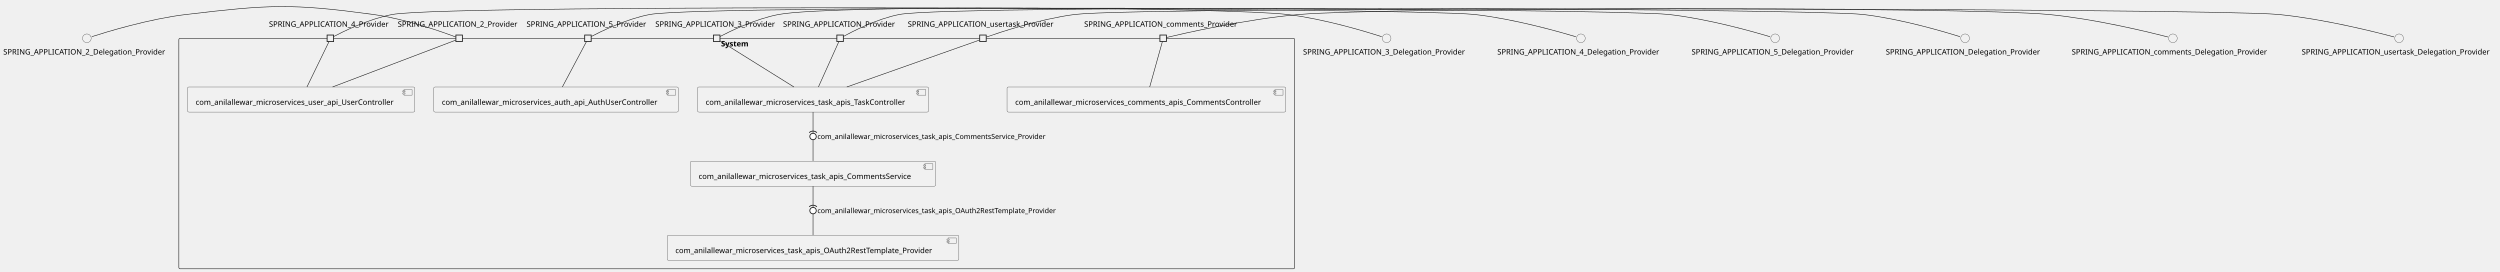
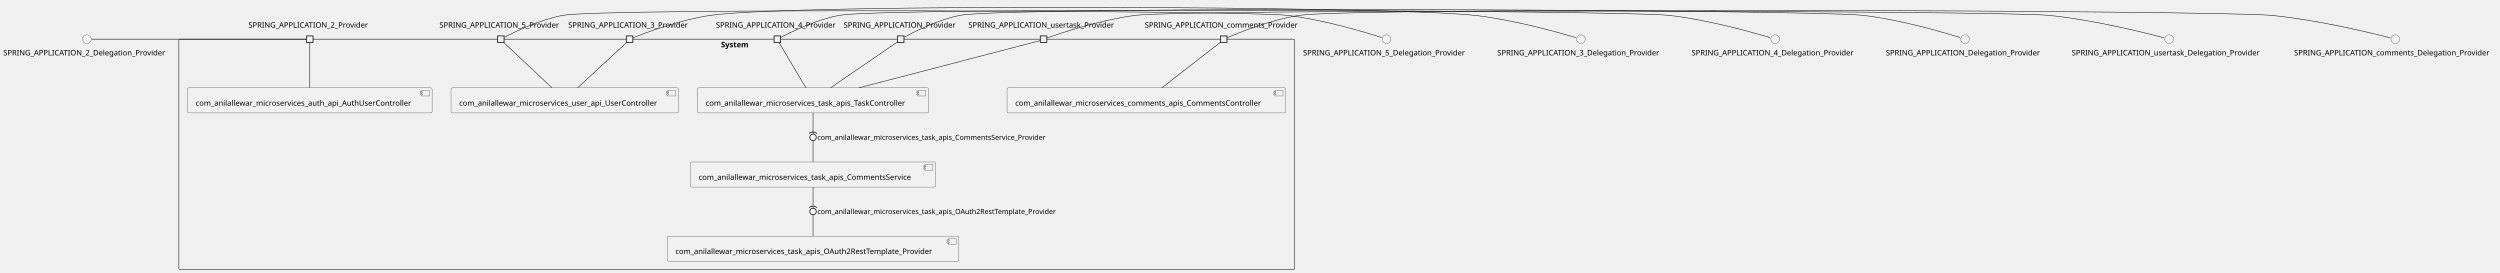
- <svg xmlns="http://www.w3.org/2000/svg" xmlns:xlink="http://www.w3.org/1999/xlink" contentStyleType="text/css" height="502px" preserveAspectRatio="none" style="width:4620px;height:502px;background:#FFFFFF;" version="1.1" viewBox="0 0 4620 502" width="4620px" zoomAndPan="magnify">
+ <svg xmlns="http://www.w3.org/2000/svg" xmlns:xlink="http://www.w3.org/1999/xlink" contentStyleType="text/css" height="504px" preserveAspectRatio="none" style="width:4620px;height:504px;background:#FFFFFF;" version="1.1" viewBox="0 0 4620 504" width="4620px" zoomAndPan="magnify">
  <defs />
  <g>
    <g id="cluster_System">
-       <rect fill="none" height="426" rx="2.5" ry="2.5" style="stroke:#181818;stroke-width:1.0;" width="2062" x="330.5" y="70.76" />
-       <text fill="#000000" font-family="sans-serif" font-size="14" font-weight="bold" lengthAdjust="spacing" textLength="58" x="1332.5" y="85.755">System</text>
+       <rect fill="none" height="426" rx="2.5" ry="2.5" style="stroke:#181818;stroke-width:1.0;" width="2062" x="330.5" y="72.38" />
+       <text fill="#000000" font-family="sans-serif" font-size="14" font-weight="bold" lengthAdjust="spacing" textLength="58" x="1332.5" y="87.375">System</text>
    </g>
    <g id="elem_com_anilallewar_microservices_auth_api_AuthUserController">
-       <a href="anilallewar-microservices-basics-spring-boot.repository#_ypq1-CxPEe-bS_76HLmOpQ" target="_top" title="anilallewar-microservices-basics-spring-boot.repository#_ypq1-CxPEe-bS_76HLmOpQ" xlink:actuate="onRequest" xlink:href="anilallewar-microservices-basics-spring-boot.repository#_ypq1-CxPEe-bS_76HLmOpQ" xlink:show="new" xlink:title="anilallewar-microservices-basics-spring-boot.repository#_ypq1-CxPEe-bS_76HLmOpQ" xlink:type="simple">
-         <rect fill="#F1F1F1" height="46.297" rx="2.5" ry="2.5" style="stroke:#181818;stroke-width:0.5;" width="452" x="801.5" y="160.76" />
-         <rect fill="#F1F1F1" height="10" style="stroke:#181818;stroke-width:0.5;" width="15" x="1233.5" y="165.76" />
-         <rect fill="#F1F1F1" height="2" style="stroke:#181818;stroke-width:0.5;" width="4" x="1231.5" y="167.76" />
-         <rect fill="#F1F1F1" height="2" style="stroke:#181818;stroke-width:0.5;" width="4" x="1231.5" y="171.76" />
-         <text fill="#000000" font-family="sans-serif" font-size="14" lengthAdjust="spacing" textLength="412" x="816.5" y="193.755">com_anilallewar_microservices_auth_api_AuthUserController</text>
+       <a href="anilallewar-microservices-basics-spring-boot.repository#_gvij6i0ZEe-0K6hPDU4oUA" target="_top" title="anilallewar-microservices-basics-spring-boot.repository#_gvij6i0ZEe-0K6hPDU4oUA" xlink:actuate="onRequest" xlink:href="anilallewar-microservices-basics-spring-boot.repository#_gvij6i0ZEe-0K6hPDU4oUA" xlink:show="new" xlink:title="anilallewar-microservices-basics-spring-boot.repository#_gvij6i0ZEe-0K6hPDU4oUA" xlink:type="simple">
+         <rect fill="#F1F1F1" height="46.297" rx="2.5" ry="2.5" style="stroke:#181818;stroke-width:0.5;" width="452" x="346.5" y="162.38" />
+         <rect fill="#F1F1F1" height="10" style="stroke:#181818;stroke-width:0.5;" width="15" x="778.5" y="167.38" />
+         <rect fill="#F1F1F1" height="2" style="stroke:#181818;stroke-width:0.5;" width="4" x="776.5" y="169.38" />
+         <rect fill="#F1F1F1" height="2" style="stroke:#181818;stroke-width:0.5;" width="4" x="776.5" y="173.38" />
+         <text fill="#000000" font-family="sans-serif" font-size="14" lengthAdjust="spacing" textLength="412" x="361.5" y="195.375">com_anilallewar_microservices_auth_api_AuthUserController</text>
      </a>
    </g>
    <g id="elem_com_anilallewar_microservices_comments_apis_CommentsController">
-       <a href="anilallewar-microservices-basics-spring-boot.repository#_ypq1-CxPEe-bS_76HLmOpQ" target="_top" title="anilallewar-microservices-basics-spring-boot.repository#_ypq1-CxPEe-bS_76HLmOpQ" xlink:actuate="onRequest" xlink:href="anilallewar-microservices-basics-spring-boot.repository#_ypq1-CxPEe-bS_76HLmOpQ" xlink:show="new" xlink:title="anilallewar-microservices-basics-spring-boot.repository#_ypq1-CxPEe-bS_76HLmOpQ" xlink:type="simple">
-         <rect fill="#F1F1F1" height="46.297" rx="2.5" ry="2.5" style="stroke:#181818;stroke-width:0.5;" width="515" x="1861" y="160.76" />
-         <rect fill="#F1F1F1" height="10" style="stroke:#181818;stroke-width:0.5;" width="15" x="2356" y="165.76" />
-         <rect fill="#F1F1F1" height="2" style="stroke:#181818;stroke-width:0.5;" width="4" x="2354" y="167.76" />
-         <rect fill="#F1F1F1" height="2" style="stroke:#181818;stroke-width:0.5;" width="4" x="2354" y="171.76" />
-         <text fill="#000000" font-family="sans-serif" font-size="14" lengthAdjust="spacing" textLength="475" x="1876" y="193.755">com_anilallewar_microservices_comments_apis_CommentsController</text>
+       <a href="anilallewar-microservices-basics-spring-boot.repository#_gvij6i0ZEe-0K6hPDU4oUA" target="_top" title="anilallewar-microservices-basics-spring-boot.repository#_gvij6i0ZEe-0K6hPDU4oUA" xlink:actuate="onRequest" xlink:href="anilallewar-microservices-basics-spring-boot.repository#_gvij6i0ZEe-0K6hPDU4oUA" xlink:show="new" xlink:title="anilallewar-microservices-basics-spring-boot.repository#_gvij6i0ZEe-0K6hPDU4oUA" xlink:type="simple">
+         <rect fill="#F1F1F1" height="46.297" rx="2.5" ry="2.5" style="stroke:#181818;stroke-width:0.5;" width="515" x="1861" y="162.38" />
+         <rect fill="#F1F1F1" height="10" style="stroke:#181818;stroke-width:0.5;" width="15" x="2356" y="167.38" />
+         <rect fill="#F1F1F1" height="2" style="stroke:#181818;stroke-width:0.5;" width="4" x="2354" y="169.38" />
+         <rect fill="#F1F1F1" height="2" style="stroke:#181818;stroke-width:0.5;" width="4" x="2354" y="173.38" />
+         <text fill="#000000" font-family="sans-serif" font-size="14" lengthAdjust="spacing" textLength="475" x="1876" y="195.375">com_anilallewar_microservices_comments_apis_CommentsController</text>
      </a>
    </g>
    <g id="elem_com_anilallewar_microservices_task_apis_CommentsService">
-       <a href="anilallewar-microservices-basics-spring-boot.repository#_ypq1-CxPEe-bS_76HLmOpQ" target="_top" title="anilallewar-microservices-basics-spring-boot.repository#_ypq1-CxPEe-bS_76HLmOpQ" xlink:actuate="onRequest" xlink:href="anilallewar-microservices-basics-spring-boot.repository#_ypq1-CxPEe-bS_76HLmOpQ" xlink:show="new" xlink:title="anilallewar-microservices-basics-spring-boot.repository#_ypq1-CxPEe-bS_76HLmOpQ" xlink:type="simple">
-         <rect fill="#F1F1F1" height="46.297" rx="2.5" ry="2.5" style="stroke:#181818;stroke-width:0.5;" width="453" x="1276" y="297.76" />
-         <rect fill="#F1F1F1" height="10" style="stroke:#181818;stroke-width:0.5;" width="15" x="1709" y="302.76" />
-         <rect fill="#F1F1F1" height="2" style="stroke:#181818;stroke-width:0.5;" width="4" x="1707" y="304.76" />
-         <rect fill="#F1F1F1" height="2" style="stroke:#181818;stroke-width:0.5;" width="4" x="1707" y="308.76" />
-         <text fill="#000000" font-family="sans-serif" font-size="14" lengthAdjust="spacing" textLength="413" x="1291" y="330.755">com_anilallewar_microservices_task_apis_CommentsService</text>
+       <a href="anilallewar-microservices-basics-spring-boot.repository#_gvij6i0ZEe-0K6hPDU4oUA" target="_top" title="anilallewar-microservices-basics-spring-boot.repository#_gvij6i0ZEe-0K6hPDU4oUA" xlink:actuate="onRequest" xlink:href="anilallewar-microservices-basics-spring-boot.repository#_gvij6i0ZEe-0K6hPDU4oUA" xlink:show="new" xlink:title="anilallewar-microservices-basics-spring-boot.repository#_gvij6i0ZEe-0K6hPDU4oUA" xlink:type="simple">
+         <rect fill="#F1F1F1" height="46.297" rx="2.5" ry="2.5" style="stroke:#181818;stroke-width:0.5;" width="453" x="1276" y="299.38" />
+         <rect fill="#F1F1F1" height="10" style="stroke:#181818;stroke-width:0.5;" width="15" x="1709" y="304.38" />
+         <rect fill="#F1F1F1" height="2" style="stroke:#181818;stroke-width:0.5;" width="4" x="1707" y="306.38" />
+         <rect fill="#F1F1F1" height="2" style="stroke:#181818;stroke-width:0.5;" width="4" x="1707" y="310.38" />
+         <text fill="#000000" font-family="sans-serif" font-size="14" lengthAdjust="spacing" textLength="413" x="1291" y="332.375">com_anilallewar_microservices_task_apis_CommentsService</text>
      </a>
    </g>
    <g id="elem_com_anilallewar_microservices_task_apis_OAuth2RestTemplate_Provider">
-       <a href="anilallewar-microservices-basics-spring-boot.repository#_ypq1-CxPEe-bS_76HLmOpQ" target="_top" title="anilallewar-microservices-basics-spring-boot.repository#_ypq1-CxPEe-bS_76HLmOpQ" xlink:actuate="onRequest" xlink:href="anilallewar-microservices-basics-spring-boot.repository#_ypq1-CxPEe-bS_76HLmOpQ" xlink:show="new" xlink:title="anilallewar-microservices-basics-spring-boot.repository#_ypq1-CxPEe-bS_76HLmOpQ" xlink:type="simple">
-         <rect fill="#F1F1F1" height="46.297" rx="2.5" ry="2.5" style="stroke:#181818;stroke-width:0.5;" width="539" x="1233" y="434.76" />
-         <rect fill="#F1F1F1" height="10" style="stroke:#181818;stroke-width:0.5;" width="15" x="1752" y="439.76" />
-         <rect fill="#F1F1F1" height="2" style="stroke:#181818;stroke-width:0.5;" width="4" x="1750" y="441.76" />
-         <rect fill="#F1F1F1" height="2" style="stroke:#181818;stroke-width:0.5;" width="4" x="1750" y="445.76" />
-         <text fill="#000000" font-family="sans-serif" font-size="14" lengthAdjust="spacing" textLength="499" x="1248" y="467.755">com_anilallewar_microservices_task_apis_OAuth2RestTemplate_Provider</text>
+       <a href="anilallewar-microservices-basics-spring-boot.repository#_gvij6i0ZEe-0K6hPDU4oUA" target="_top" title="anilallewar-microservices-basics-spring-boot.repository#_gvij6i0ZEe-0K6hPDU4oUA" xlink:actuate="onRequest" xlink:href="anilallewar-microservices-basics-spring-boot.repository#_gvij6i0ZEe-0K6hPDU4oUA" xlink:show="new" xlink:title="anilallewar-microservices-basics-spring-boot.repository#_gvij6i0ZEe-0K6hPDU4oUA" xlink:type="simple">
+         <rect fill="#F1F1F1" height="46.297" rx="2.5" ry="2.5" style="stroke:#181818;stroke-width:0.5;" width="539" x="1233" y="436.38" />
+         <rect fill="#F1F1F1" height="10" style="stroke:#181818;stroke-width:0.5;" width="15" x="1752" y="441.38" />
+         <rect fill="#F1F1F1" height="2" style="stroke:#181818;stroke-width:0.5;" width="4" x="1750" y="443.38" />
+         <rect fill="#F1F1F1" height="2" style="stroke:#181818;stroke-width:0.5;" width="4" x="1750" y="447.38" />
+         <text fill="#000000" font-family="sans-serif" font-size="14" lengthAdjust="spacing" textLength="499" x="1248" y="469.375">com_anilallewar_microservices_task_apis_OAuth2RestTemplate_Provider</text>
      </a>
    </g>
    <g id="elem_com_anilallewar_microservices_task_apis_TaskController">
-       <a href="anilallewar-microservices-basics-spring-boot.repository#_ypq1-CxPEe-bS_76HLmOpQ" target="_top" title="anilallewar-microservices-basics-spring-boot.repository#_ypq1-CxPEe-bS_76HLmOpQ" xlink:actuate="onRequest" xlink:href="anilallewar-microservices-basics-spring-boot.repository#_ypq1-CxPEe-bS_76HLmOpQ" xlink:show="new" xlink:title="anilallewar-microservices-basics-spring-boot.repository#_ypq1-CxPEe-bS_76HLmOpQ" xlink:type="simple">
-         <rect fill="#F1F1F1" height="46.297" rx="2.5" ry="2.5" style="stroke:#181818;stroke-width:0.5;" width="427" x="1289" y="160.76" />
-         <rect fill="#F1F1F1" height="10" style="stroke:#181818;stroke-width:0.5;" width="15" x="1696" y="165.76" />
-         <rect fill="#F1F1F1" height="2" style="stroke:#181818;stroke-width:0.5;" width="4" x="1694" y="167.76" />
-         <rect fill="#F1F1F1" height="2" style="stroke:#181818;stroke-width:0.5;" width="4" x="1694" y="171.76" />
-         <text fill="#000000" font-family="sans-serif" font-size="14" lengthAdjust="spacing" textLength="387" x="1304" y="193.755">com_anilallewar_microservices_task_apis_TaskController</text>
+       <a href="anilallewar-microservices-basics-spring-boot.repository#_gvij6i0ZEe-0K6hPDU4oUA" target="_top" title="anilallewar-microservices-basics-spring-boot.repository#_gvij6i0ZEe-0K6hPDU4oUA" xlink:actuate="onRequest" xlink:href="anilallewar-microservices-basics-spring-boot.repository#_gvij6i0ZEe-0K6hPDU4oUA" xlink:show="new" xlink:title="anilallewar-microservices-basics-spring-boot.repository#_gvij6i0ZEe-0K6hPDU4oUA" xlink:type="simple">
+         <rect fill="#F1F1F1" height="46.297" rx="2.5" ry="2.5" style="stroke:#181818;stroke-width:0.5;" width="427" x="1289" y="162.38" />
+         <rect fill="#F1F1F1" height="10" style="stroke:#181818;stroke-width:0.5;" width="15" x="1696" y="167.38" />
+         <rect fill="#F1F1F1" height="2" style="stroke:#181818;stroke-width:0.5;" width="4" x="1694" y="169.38" />
+         <rect fill="#F1F1F1" height="2" style="stroke:#181818;stroke-width:0.5;" width="4" x="1694" y="173.38" />
+         <text fill="#000000" font-family="sans-serif" font-size="14" lengthAdjust="spacing" textLength="387" x="1304" y="195.375">com_anilallewar_microservices_task_apis_TaskController</text>
      </a>
    </g>
    <g id="elem_com_anilallewar_microservices_user_api_UserController">
-       <a href="anilallewar-microservices-basics-spring-boot.repository#_ypq1-CxPEe-bS_76HLmOpQ" target="_top" title="anilallewar-microservices-basics-spring-boot.repository#_ypq1-CxPEe-bS_76HLmOpQ" xlink:actuate="onRequest" xlink:href="anilallewar-microservices-basics-spring-boot.repository#_ypq1-CxPEe-bS_76HLmOpQ" xlink:show="new" xlink:title="anilallewar-microservices-basics-spring-boot.repository#_ypq1-CxPEe-bS_76HLmOpQ" xlink:type="simple">
-         <rect fill="#F1F1F1" height="46.297" rx="2.5" ry="2.5" style="stroke:#181818;stroke-width:0.5;" width="420" x="346.5" y="160.76" />
-         <rect fill="#F1F1F1" height="10" style="stroke:#181818;stroke-width:0.5;" width="15" x="746.5" y="165.76" />
-         <rect fill="#F1F1F1" height="2" style="stroke:#181818;stroke-width:0.5;" width="4" x="744.5" y="167.76" />
-         <rect fill="#F1F1F1" height="2" style="stroke:#181818;stroke-width:0.5;" width="4" x="744.5" y="171.76" />
-         <text fill="#000000" font-family="sans-serif" font-size="14" lengthAdjust="spacing" textLength="380" x="361.5" y="193.755">com_anilallewar_microservices_user_api_UserController</text>
+       <a href="anilallewar-microservices-basics-spring-boot.repository#_gvij6i0ZEe-0K6hPDU4oUA" target="_top" title="anilallewar-microservices-basics-spring-boot.repository#_gvij6i0ZEe-0K6hPDU4oUA" xlink:actuate="onRequest" xlink:href="anilallewar-microservices-basics-spring-boot.repository#_gvij6i0ZEe-0K6hPDU4oUA" xlink:show="new" xlink:title="anilallewar-microservices-basics-spring-boot.repository#_gvij6i0ZEe-0K6hPDU4oUA" xlink:type="simple">
+         <rect fill="#F1F1F1" height="46.297" rx="2.5" ry="2.5" style="stroke:#181818;stroke-width:0.5;" width="420" x="833.5" y="162.38" />
+         <rect fill="#F1F1F1" height="10" style="stroke:#181818;stroke-width:0.5;" width="15" x="1233.5" y="167.38" />
+         <rect fill="#F1F1F1" height="2" style="stroke:#181818;stroke-width:0.5;" width="4" x="1231.5" y="169.38" />
+         <rect fill="#F1F1F1" height="2" style="stroke:#181818;stroke-width:0.5;" width="4" x="1231.5" y="173.38" />
+         <text fill="#000000" font-family="sans-serif" font-size="14" lengthAdjust="spacing" textLength="380" x="848.5" y="195.375">com_anilallewar_microservices_user_api_UserController</text>
      </a>
    </g>
-     <text fill="#000000" font-family="sans-serif" font-size="14" lengthAdjust="spacing" textLength="227" x="735" y="49.458">SPRING_APPLICATION_2_Provider</text>
-     <rect fill="#F1F1F1" height="12" style="stroke:#181818;stroke-width:1.5;" width="12" x="842.5" y="64.76" />
-     <text fill="#000000" font-family="sans-serif" font-size="14" lengthAdjust="spacing" textLength="227" x="1211" y="49.458">SPRING_APPLICATION_3_Provider</text>
-     <rect fill="#F1F1F1" height="12" style="stroke:#181818;stroke-width:1.5;" width="12" x="1318.5" y="64.76" />
-     <text fill="#000000" font-family="sans-serif" font-size="14" lengthAdjust="spacing" textLength="227" x="497" y="49.458">SPRING_APPLICATION_4_Provider</text>
-     <rect fill="#F1F1F1" height="12" style="stroke:#181818;stroke-width:1.5;" width="12" x="604.5" y="64.76" />
-     <text fill="#000000" font-family="sans-serif" font-size="14" lengthAdjust="spacing" textLength="227" x="973" y="49.458">SPRING_APPLICATION_5_Provider</text>
-     <rect fill="#F1F1F1" height="12" style="stroke:#181818;stroke-width:1.5;" width="12" x="1080.5" y="64.76" />
-     <text fill="#000000" font-family="sans-serif" font-size="14" lengthAdjust="spacing" textLength="211" x="1447" y="49.458">SPRING_APPLICATION_Provider</text>
-     <rect fill="#F1F1F1" height="12" style="stroke:#181818;stroke-width:1.5;" width="12" x="1546.5" y="64.76" />
-     <text fill="#000000" font-family="sans-serif" font-size="14" lengthAdjust="spacing" textLength="292" x="2003.5" y="49.458">SPRING_APPLICATION_comments_Provider</text>
-     <rect fill="#F1F1F1" height="12" style="stroke:#181818;stroke-width:1.5;" width="12" x="2143.5" y="64.76" />
-     <text fill="#000000" font-family="sans-serif" font-size="14" lengthAdjust="spacing" textLength="278" x="1677.5" y="49.458">SPRING_APPLICATION_usertask_Provider</text>
-     <rect fill="#F1F1F1" height="12" style="stroke:#181818;stroke-width:1.5;" width="12" x="1810.5" y="64.76" />
+     <text fill="#000000" font-family="sans-serif" font-size="14" lengthAdjust="spacing" textLength="227" x="459" y="51.078">SPRING_APPLICATION_2_Provider</text>
+     <rect fill="#F1F1F1" height="12" style="stroke:#181818;stroke-width:1.5;" width="12" x="566.5" y="66.38" />
+     <text fill="#000000" font-family="sans-serif" font-size="14" lengthAdjust="spacing" textLength="227" x="1050" y="51.078">SPRING_APPLICATION_3_Provider</text>
+     <rect fill="#F1F1F1" height="12" style="stroke:#181818;stroke-width:1.5;" width="12" x="1157.5" y="66.38" />
+     <text fill="#000000" font-family="sans-serif" font-size="14" lengthAdjust="spacing" textLength="227" x="1323" y="51.078">SPRING_APPLICATION_4_Provider</text>
+     <rect fill="#F1F1F1" height="12" style="stroke:#181818;stroke-width:1.5;" width="12" x="1430.5" y="66.38" />
+     <text fill="#000000" font-family="sans-serif" font-size="14" lengthAdjust="spacing" textLength="227" x="812" y="51.078">SPRING_APPLICATION_5_Provider</text>
+     <rect fill="#F1F1F1" height="12" style="stroke:#181818;stroke-width:1.5;" width="12" x="919.5" y="66.38" />
+     <text fill="#000000" font-family="sans-serif" font-size="14" lengthAdjust="spacing" textLength="211" x="1559" y="51.078">SPRING_APPLICATION_Provider</text>
+     <rect fill="#F1F1F1" height="12" style="stroke:#181818;stroke-width:1.5;" width="12" x="1658.5" y="66.38" />
+     <text fill="#000000" font-family="sans-serif" font-size="14" lengthAdjust="spacing" textLength="292" x="2115.5" y="51.078">SPRING_APPLICATION_comments_Provider</text>
+     <rect fill="#F1F1F1" height="12" style="stroke:#181818;stroke-width:1.5;" width="12" x="2255.5" y="66.38" />
+     <text fill="#000000" font-family="sans-serif" font-size="14" lengthAdjust="spacing" textLength="278" x="1789.5" y="51.078">SPRING_APPLICATION_usertask_Provider</text>
+     <rect fill="#F1F1F1" height="12" style="stroke:#181818;stroke-width:1.5;" width="12" x="1922.5" y="66.38" />
    <g id="elem_SPRING_APPLICATION_2_Delegation_Provider">
-       <ellipse cx="160.5" cy="70.76" fill="#F1F1F1" rx="8" ry="8" style="stroke:#181818;stroke-width:0.5;" />
-       <text fill="#000000" font-family="sans-serif" font-size="14" lengthAdjust="spacing" textLength="309" x="6" y="100.755">SPRING_APPLICATION_2_Delegation_Provider</text>
+       <ellipse cx="160.5" cy="72.38" fill="#F1F1F1" rx="8" ry="8" style="stroke:#181818;stroke-width:0.5;" />
+       <text fill="#000000" font-family="sans-serif" font-size="14" lengthAdjust="spacing" textLength="309" x="6" y="102.375">SPRING_APPLICATION_2_Delegation_Provider</text>
    </g>
    <g id="elem_SPRING_APPLICATION_3_Delegation_Provider">
-       <ellipse cx="2562.5" cy="70.76" fill="#F1F1F1" rx="8" ry="8" style="stroke:#181818;stroke-width:0.5;" />
-       <text fill="#000000" font-family="sans-serif" font-size="14" lengthAdjust="spacing" textLength="309" x="2408" y="100.755">SPRING_APPLICATION_3_Delegation_Provider</text>
+       <ellipse cx="2921.5" cy="72.38" fill="#F1F1F1" rx="8" ry="8" style="stroke:#181818;stroke-width:0.5;" />
+       <text fill="#000000" font-family="sans-serif" font-size="14" lengthAdjust="spacing" textLength="309" x="2767" y="102.375">SPRING_APPLICATION_3_Delegation_Provider</text>
    </g>
    <g id="elem_SPRING_APPLICATION_4_Delegation_Provider">
-       <ellipse cx="2921.5" cy="70.76" fill="#F1F1F1" rx="8" ry="8" style="stroke:#181818;stroke-width:0.5;" />
-       <text fill="#000000" font-family="sans-serif" font-size="14" lengthAdjust="spacing" textLength="309" x="2767" y="100.755">SPRING_APPLICATION_4_Delegation_Provider</text>
+       <ellipse cx="3280.5" cy="72.38" fill="#F1F1F1" rx="8" ry="8" style="stroke:#181818;stroke-width:0.5;" />
+       <text fill="#000000" font-family="sans-serif" font-size="14" lengthAdjust="spacing" textLength="309" x="3126" y="102.375">SPRING_APPLICATION_4_Delegation_Provider</text>
    </g>
    <g id="elem_SPRING_APPLICATION_5_Delegation_Provider">
-       <ellipse cx="3280.5" cy="70.76" fill="#F1F1F1" rx="8" ry="8" style="stroke:#181818;stroke-width:0.5;" />
-       <text fill="#000000" font-family="sans-serif" font-size="14" lengthAdjust="spacing" textLength="309" x="3126" y="100.755">SPRING_APPLICATION_5_Delegation_Provider</text>
+       <ellipse cx="2562.5" cy="72.38" fill="#F1F1F1" rx="8" ry="8" style="stroke:#181818;stroke-width:0.5;" />
+       <text fill="#000000" font-family="sans-serif" font-size="14" lengthAdjust="spacing" textLength="309" x="2408" y="102.375">SPRING_APPLICATION_5_Delegation_Provider</text>
    </g>
    <g id="elem_SPRING_APPLICATION_Delegation_Provider">
-       <ellipse cx="3631.5" cy="70.76" fill="#F1F1F1" rx="8" ry="8" style="stroke:#181818;stroke-width:0.5;" />
-       <text fill="#000000" font-family="sans-serif" font-size="14" lengthAdjust="spacing" textLength="293" x="3485" y="100.755">SPRING_APPLICATION_Delegation_Provider</text>
+       <ellipse cx="3631.5" cy="72.38" fill="#F1F1F1" rx="8" ry="8" style="stroke:#181818;stroke-width:0.5;" />
+       <text fill="#000000" font-family="sans-serif" font-size="14" lengthAdjust="spacing" textLength="293" x="3485" y="102.375">SPRING_APPLICATION_Delegation_Provider</text>
    </g>
    <g id="elem_SPRING_APPLICATION_comments_Delegation_Provider">
-       <ellipse cx="4015.5" cy="70.76" fill="#F1F1F1" rx="8" ry="8" style="stroke:#181818;stroke-width:0.5;" />
-       <text fill="#000000" font-family="sans-serif" font-size="14" lengthAdjust="spacing" textLength="374" x="3828.5" y="100.755">SPRING_APPLICATION_comments_Delegation_Provider</text>
+       <ellipse cx="4426.5" cy="72.38" fill="#F1F1F1" rx="8" ry="8" style="stroke:#181818;stroke-width:0.5;" />
+       <text fill="#000000" font-family="sans-serif" font-size="14" lengthAdjust="spacing" textLength="374" x="4239.5" y="102.375">SPRING_APPLICATION_comments_Delegation_Provider</text>
    </g>
    <g id="elem_SPRING_APPLICATION_usertask_Delegation_Provider">
-       <ellipse cx="4433.5" cy="70.76" fill="#F1F1F1" rx="8" ry="8" style="stroke:#181818;stroke-width:0.5;" />
-       <text fill="#000000" font-family="sans-serif" font-size="14" lengthAdjust="spacing" textLength="360" x="4253.5" y="100.755">SPRING_APPLICATION_usertask_Delegation_Provider</text>
+       <ellipse cx="4008.5" cy="72.38" fill="#F1F1F1" rx="8" ry="8" style="stroke:#181818;stroke-width:0.5;" />
+       <text fill="#000000" font-family="sans-serif" font-size="14" lengthAdjust="spacing" textLength="360" x="3828.5" y="102.375">SPRING_APPLICATION_usertask_Delegation_Provider</text>
    </g>
    <g id="link_SPRING_APPLICATION_2_Delegation_Provider_SPRING_APPLICATION_2_Provider">
-       <path d="M169.53,67.79 C195.97,59.27 275.68,34.84 344,26.76 C496.71,8.71 537.63,6 690,26.76 C750.84,35.05 821.28,60.45 842.29,68.37 " fill="none" id="SPRING_APPLICATION_2_Delegation_Provider-SPRING_APPLICATION_2_Provider" style="stroke:#181818;stroke-width:1.0;" />
+       <path d="M169.69,72.38 C223.3,72.38 523.27,72.38 566.35,72.38 " fill="none" id="SPRING_APPLICATION_2_Delegation_Provider-SPRING_APPLICATION_2_Provider" style="stroke:#181818;stroke-width:1.0;" />
    </g>
-     <g id="link_SPRING_APPLICATION_2_Provider_com_anilallewar_microservices_user_api_UserController">
-       <path d="M842.4,74.08 C813.61,85.02 689.6,132.16 614.68,160.64 " fill="none" id="SPRING_APPLICATION_2_Provider-com_anilallewar_microservices_user_api_UserController" style="stroke:#181818;stroke-width:1.0;" />
+     <g id="link_SPRING_APPLICATION_2_Provider_com_anilallewar_microservices_auth_api_AuthUserController">
+       <path d="M572.5,78.44 C572.5,93.03 572.5,135.84 572.5,162.36 " fill="none" id="SPRING_APPLICATION_2_Provider-com_anilallewar_microservices_auth_api_AuthUserController" style="stroke:#181818;stroke-width:1.0;" />
    </g>
    <g id="link_SPRING_APPLICATION_3_Delegation_Provider_SPRING_APPLICATION_3_Provider">
-       <path d="M2553.47,67.79 C2527.03,59.27 2447.32,34.84 2379,26.76 C2275.28,14.5 1541.69,7.71 1439,26.76 C1395.66,34.8 1347.55,58.61 1330.72,67.42 " fill="none" id="SPRING_APPLICATION_3_Delegation_Provider-SPRING_APPLICATION_3_Provider" style="stroke:#181818;stroke-width:1.0;" />
+       <path d="M2912.22,69.53 C2884.27,61.12 2798.32,36.49 2725,28.38 C2569.06,11.13 1468.28,6 1313,28.38 C1255.69,36.64 1189.73,61.84 1169.62,69.88 " fill="none" id="SPRING_APPLICATION_3_Delegation_Provider-SPRING_APPLICATION_3_Provider" style="stroke:#181818;stroke-width:1.0;" />
    </g>
-     <g id="link_SPRING_APPLICATION_3_Provider_com_anilallewar_microservices_task_apis_TaskController">
-       <path d="M1330.84,75.71 C1352.33,89.11 1423.54,133.52 1467.2,160.75 " fill="none" id="SPRING_APPLICATION_3_Provider-com_anilallewar_microservices_task_apis_TaskController" style="stroke:#181818;stroke-width:1.0;" />
+     <g id="link_SPRING_APPLICATION_3_Provider_com_anilallewar_microservices_user_api_UserController">
+       <path d="M1158.03,78.44 C1142.26,93.03 1095.98,135.84 1067.31,162.36 " fill="none" id="SPRING_APPLICATION_3_Provider-com_anilallewar_microservices_user_api_UserController" style="stroke:#181818;stroke-width:1.0;" />
    </g>
    <g id="link_SPRING_APPLICATION_4_Delegation_Provider_SPRING_APPLICATION_4_Provider">
-       <path d="M2912.22,67.91 C2884.27,59.5 2798.32,34.87 2725,26.76 C2614.56,14.55 834.25,6.49 725,26.76 C681.66,34.8 633.55,58.61 616.72,67.42 " fill="none" id="SPRING_APPLICATION_4_Delegation_Provider-SPRING_APPLICATION_4_Provider" style="stroke:#181818;stroke-width:1.0;" />
+       <path d="M3271.22,69.53 C3243.27,61.12 3157.32,36.49 3084,28.38 C2999.35,19.02 1634.74,12.84 1551,28.38 C1507.66,36.42 1459.55,60.23 1442.72,69.04 " fill="none" id="SPRING_APPLICATION_4_Delegation_Provider-SPRING_APPLICATION_4_Provider" style="stroke:#181818;stroke-width:1.0;" />
    </g>
-     <g id="link_SPRING_APPLICATION_4_Provider_com_anilallewar_microservices_user_api_UserController">
-       <path d="M608.04,76.82 C600.94,91.41 580.12,134.22 567.21,160.74 " fill="none" id="SPRING_APPLICATION_4_Provider-com_anilallewar_microservices_user_api_UserController" style="stroke:#181818;stroke-width:1.0;" />
+     <g id="link_SPRING_APPLICATION_4_Provider_com_anilallewar_microservices_task_apis_TaskController">
+       <path d="M1439.51,78.44 C1448.18,93.03 1473.64,135.84 1489.41,162.36 " fill="none" id="SPRING_APPLICATION_4_Provider-com_anilallewar_microservices_task_apis_TaskController" style="stroke:#181818;stroke-width:1.0;" />
    </g>
    <g id="link_SPRING_APPLICATION_5_Delegation_Provider_SPRING_APPLICATION_5_Provider">
-       <path d="M3271.22,67.91 C3243.27,59.5 3157.32,34.87 3084,26.76 C2980.02,15.26 1303.86,7.68 1201,26.76 C1157.66,34.8 1109.55,58.61 1092.72,67.42 " fill="none" id="SPRING_APPLICATION_5_Delegation_Provider-SPRING_APPLICATION_5_Provider" style="stroke:#181818;stroke-width:1.0;" />
+       <path d="M2553.47,69.41 C2527.03,60.89 2447.32,36.46 2379,28.38 C2305.13,19.65 1113.14,14.81 1040,28.38 C996.66,36.42 948.55,60.23 931.72,69.04 " fill="none" id="SPRING_APPLICATION_5_Delegation_Provider-SPRING_APPLICATION_5_Provider" style="stroke:#181818;stroke-width:1.0;" />
    </g>
-     <g id="link_SPRING_APPLICATION_5_Provider_com_anilallewar_microservices_auth_api_AuthUserController">
-       <path d="M1083.81,76.82 C1076.06,91.41 1053.3,134.22 1039.2,160.74 " fill="none" id="SPRING_APPLICATION_5_Provider-com_anilallewar_microservices_auth_api_AuthUserController" style="stroke:#181818;stroke-width:1.0;" />
+     <g id="link_SPRING_APPLICATION_5_Provider_com_anilallewar_microservices_user_api_UserController">
+       <path d="M930.88,78.44 C946.39,93.03 991.89,135.84 1020.09,162.36 " fill="none" id="SPRING_APPLICATION_5_Provider-com_anilallewar_microservices_user_api_UserController" style="stroke:#181818;stroke-width:1.0;" />
    </g>
    <g id="link_SPRING_APPLICATION_Delegation_Provider_SPRING_APPLICATION_Provider">
-       <path d="M3622.22,67.79 C3595.04,59.27 3513.11,34.83 3443,26.76 C3344.71,15.44 1759.14,7.97 1662,26.76 C1620.56,34.77 1574.91,58.38 1558.66,67.3 " fill="none" id="SPRING_APPLICATION_Delegation_Provider-SPRING_APPLICATION_Provider" style="stroke:#181818;stroke-width:1.0;" />
+       <path d="M3622.22,69.41 C3595.04,60.89 3513.11,36.45 3443,28.38 C3350.89,17.77 1865.04,10.77 1774,28.38 C1732.56,36.39 1686.91,60 1670.66,68.92 " fill="none" id="SPRING_APPLICATION_Delegation_Provider-SPRING_APPLICATION_Provider" style="stroke:#181818;stroke-width:1.0;" />
    </g>
    <g id="link_SPRING_APPLICATION_Provider_com_anilallewar_microservices_task_apis_TaskController">
-       <path d="M1550.22,76.82 C1543.65,91.41 1524.37,134.22 1512.42,160.74 " fill="none" id="SPRING_APPLICATION_Provider-com_anilallewar_microservices_task_apis_TaskController" style="stroke:#181818;stroke-width:1.0;" />
+       <path d="M1658.35,77.6 C1638.35,91.3 1574.21,135.25 1534.72,162.3 " fill="none" id="SPRING_APPLICATION_Provider-com_anilallewar_microservices_task_apis_TaskController" style="stroke:#181818;stroke-width:1.0;" />
    </g>
    <g id="link_SPRING_APPLICATION_comments_Delegation_Provider_SPRING_APPLICATION_comments_Provider">
-       <path d="M4006.41,68.37 C3975.69,60.44 3872.83,35.01 3786,26.76 C3632.8,12.21 2554.31,13.45 2401,26.76 C2302.08,35.35 2183.72,62.59 2155.67,69.27 " fill="none" id="SPRING_APPLICATION_comments_Delegation_Provider-SPRING_APPLICATION_comments_Provider" style="stroke:#181818;stroke-width:1.0;" />
+       <path d="M4417.41,69.99 C4386.69,62.06 4283.83,36.63 4197,28.38 C4097.67,18.94 2499.62,13.2 2401,28.38 C2347.79,36.57 2287.04,61.37 2267.73,69.65 " fill="none" id="SPRING_APPLICATION_comments_Delegation_Provider-SPRING_APPLICATION_comments_Provider" style="stroke:#181818;stroke-width:1.0;" />
    </g>
    <g id="link_SPRING_APPLICATION_comments_Provider_com_anilallewar_microservices_comments_apis_CommentsController">
-       <path d="M2148.09,76.82 C2144.01,91.41 2132.06,134.22 2124.65,160.74 " fill="none" id="SPRING_APPLICATION_comments_Provider-com_anilallewar_microservices_comments_apis_CommentsController" style="stroke:#181818;stroke-width:1.0;" />
+       <path d="M2255.36,78.15 C2236.97,92.42 2181.51,135.47 2147.09,162.18 " fill="none" id="SPRING_APPLICATION_comments_Provider-com_anilallewar_microservices_comments_apis_CommentsController" style="stroke:#181818;stroke-width:1.0;" />
    </g>
    <g id="link_SPRING_APPLICATION_usertask_Delegation_Provider_SPRING_APPLICATION_usertask_Provider">
-       <path d="M4424.27,68.26 C4394,60.2 4294.86,34.97 4211,26.76 C4087.98,14.71 2108.62,11.1 1986,26.76 C1920.56,35.12 1844.27,60.92 1822.55,68.59 " fill="none" id="SPRING_APPLICATION_usertask_Delegation_Provider-SPRING_APPLICATION_usertask_Provider" style="stroke:#181818;stroke-width:1.0;" />
+       <path d="M3999.27,69.88 C3969,61.82 3869.86,36.59 3786,28.38 C3692.67,19.24 2191.02,16.5 2098,28.38 C2032.56,36.74 1956.27,62.54 1934.55,70.21 " fill="none" id="SPRING_APPLICATION_usertask_Delegation_Provider-SPRING_APPLICATION_usertask_Provider" style="stroke:#181818;stroke-width:1.0;" />
    </g>
    <g id="link_SPRING_APPLICATION_usertask_Provider_com_anilallewar_microservices_task_apis_TaskController">
-       <path d="M1810.23,73.98 C1779.8,84.73 1645.76,132.12 1564.96,160.68 " fill="none" id="SPRING_APPLICATION_usertask_Provider-com_anilallewar_microservices_task_apis_TaskController" style="stroke:#181818;stroke-width:1.0;" />
+       <path d="M1922.48,74.95 C1886.63,84.29 1699.09,133.16 1587.1,162.34 " fill="none" id="SPRING_APPLICATION_usertask_Provider-com_anilallewar_microservices_task_apis_TaskController" style="stroke:#181818;stroke-width:1.0;" />
    </g>
    <g id="link_com_anilallewar_microservices_task_apis_TaskController_com_anilallewar_microservices_task_apis_CommentsService">
-       <path d="M1502.5,207.05 C1502.5,232.07 1502.5,272.41 1502.5,297.43 " fill="none" id="com_anilallewar_microservices_task_apis_TaskController-com_anilallewar_microservices_task_apis_CommentsService" style="stroke:#181818;stroke-width:1.0;" />
-       <text fill="#000000" font-family="sans-serif" font-size="13" lengthAdjust="spacing" textLength="447" x="1510.5" y="256.827">com_anilallewar_microservices_task_apis_CommentsService_Provider</text>
-       <path d="M1509.571,245.169 A10,10 0 0 0 1495.429 245.169" fill="none" style="stroke:#181818;stroke-width:1.5;" />
-       <ellipse cx="1502.5" cy="252.24" fill="#FFFFFF" rx="6" ry="6" style="stroke:#181818;stroke-width:1.5;" />
+       <path d="M1502.5,208.67 C1502.5,233.69 1502.5,274.03 1502.5,299.05 " fill="none" id="com_anilallewar_microservices_task_apis_TaskController-com_anilallewar_microservices_task_apis_CommentsService" style="stroke:#181818;stroke-width:1.0;" />
+       <text fill="#000000" font-family="sans-serif" font-size="13" lengthAdjust="spacing" textLength="447" x="1510.5" y="258.447">com_anilallewar_microservices_task_apis_CommentsService_Provider</text>
+       <path d="M1509.571,246.789 A10,10 0 0 0 1495.429 246.789" fill="none" style="stroke:#181818;stroke-width:1.5;" />
+       <ellipse cx="1502.5" cy="253.86" fill="#FFFFFF" rx="6" ry="6" style="stroke:#181818;stroke-width:1.5;" />
    </g>
    <g id="link_com_anilallewar_microservices_task_apis_CommentsService_com_anilallewar_microservices_task_apis_OAuth2RestTemplate_Provider">
-       <path d="M1502.5,344.05 C1502.5,369.07 1502.5,409.41 1502.5,434.43 " fill="none" id="com_anilallewar_microservices_task_apis_CommentsService-com_anilallewar_microservices_task_apis_OAuth2RestTemplate_Provider" style="stroke:#181818;stroke-width:1.0;" />
-       <text fill="#000000" font-family="sans-serif" font-size="13" lengthAdjust="spacing" textLength="465" x="1510.5" y="393.827">com_anilallewar_microservices_task_apis_OAuth2RestTemplate_Provider</text>
-       <path d="M1509.571,382.169 A10,10 0 0 0 1495.429 382.169" fill="none" style="stroke:#181818;stroke-width:1.5;" />
-       <ellipse cx="1502.5" cy="389.24" fill="#FFFFFF" rx="6" ry="6" style="stroke:#181818;stroke-width:1.5;" />
+       <path d="M1502.5,345.67 C1502.5,370.69 1502.5,411.03 1502.5,436.05 " fill="none" id="com_anilallewar_microservices_task_apis_CommentsService-com_anilallewar_microservices_task_apis_OAuth2RestTemplate_Provider" style="stroke:#181818;stroke-width:1.0;" />
+       <text fill="#000000" font-family="sans-serif" font-size="13" lengthAdjust="spacing" textLength="465" x="1510.5" y="395.447">com_anilallewar_microservices_task_apis_OAuth2RestTemplate_Provider</text>
+       <path d="M1509.571,383.789 A10,10 0 0 0 1495.429 383.789" fill="none" style="stroke:#181818;stroke-width:1.5;" />
+       <ellipse cx="1502.5" cy="390.86" fill="#FFFFFF" rx="6" ry="6" style="stroke:#181818;stroke-width:1.5;" />
    </g>
  </g>
</svg>
